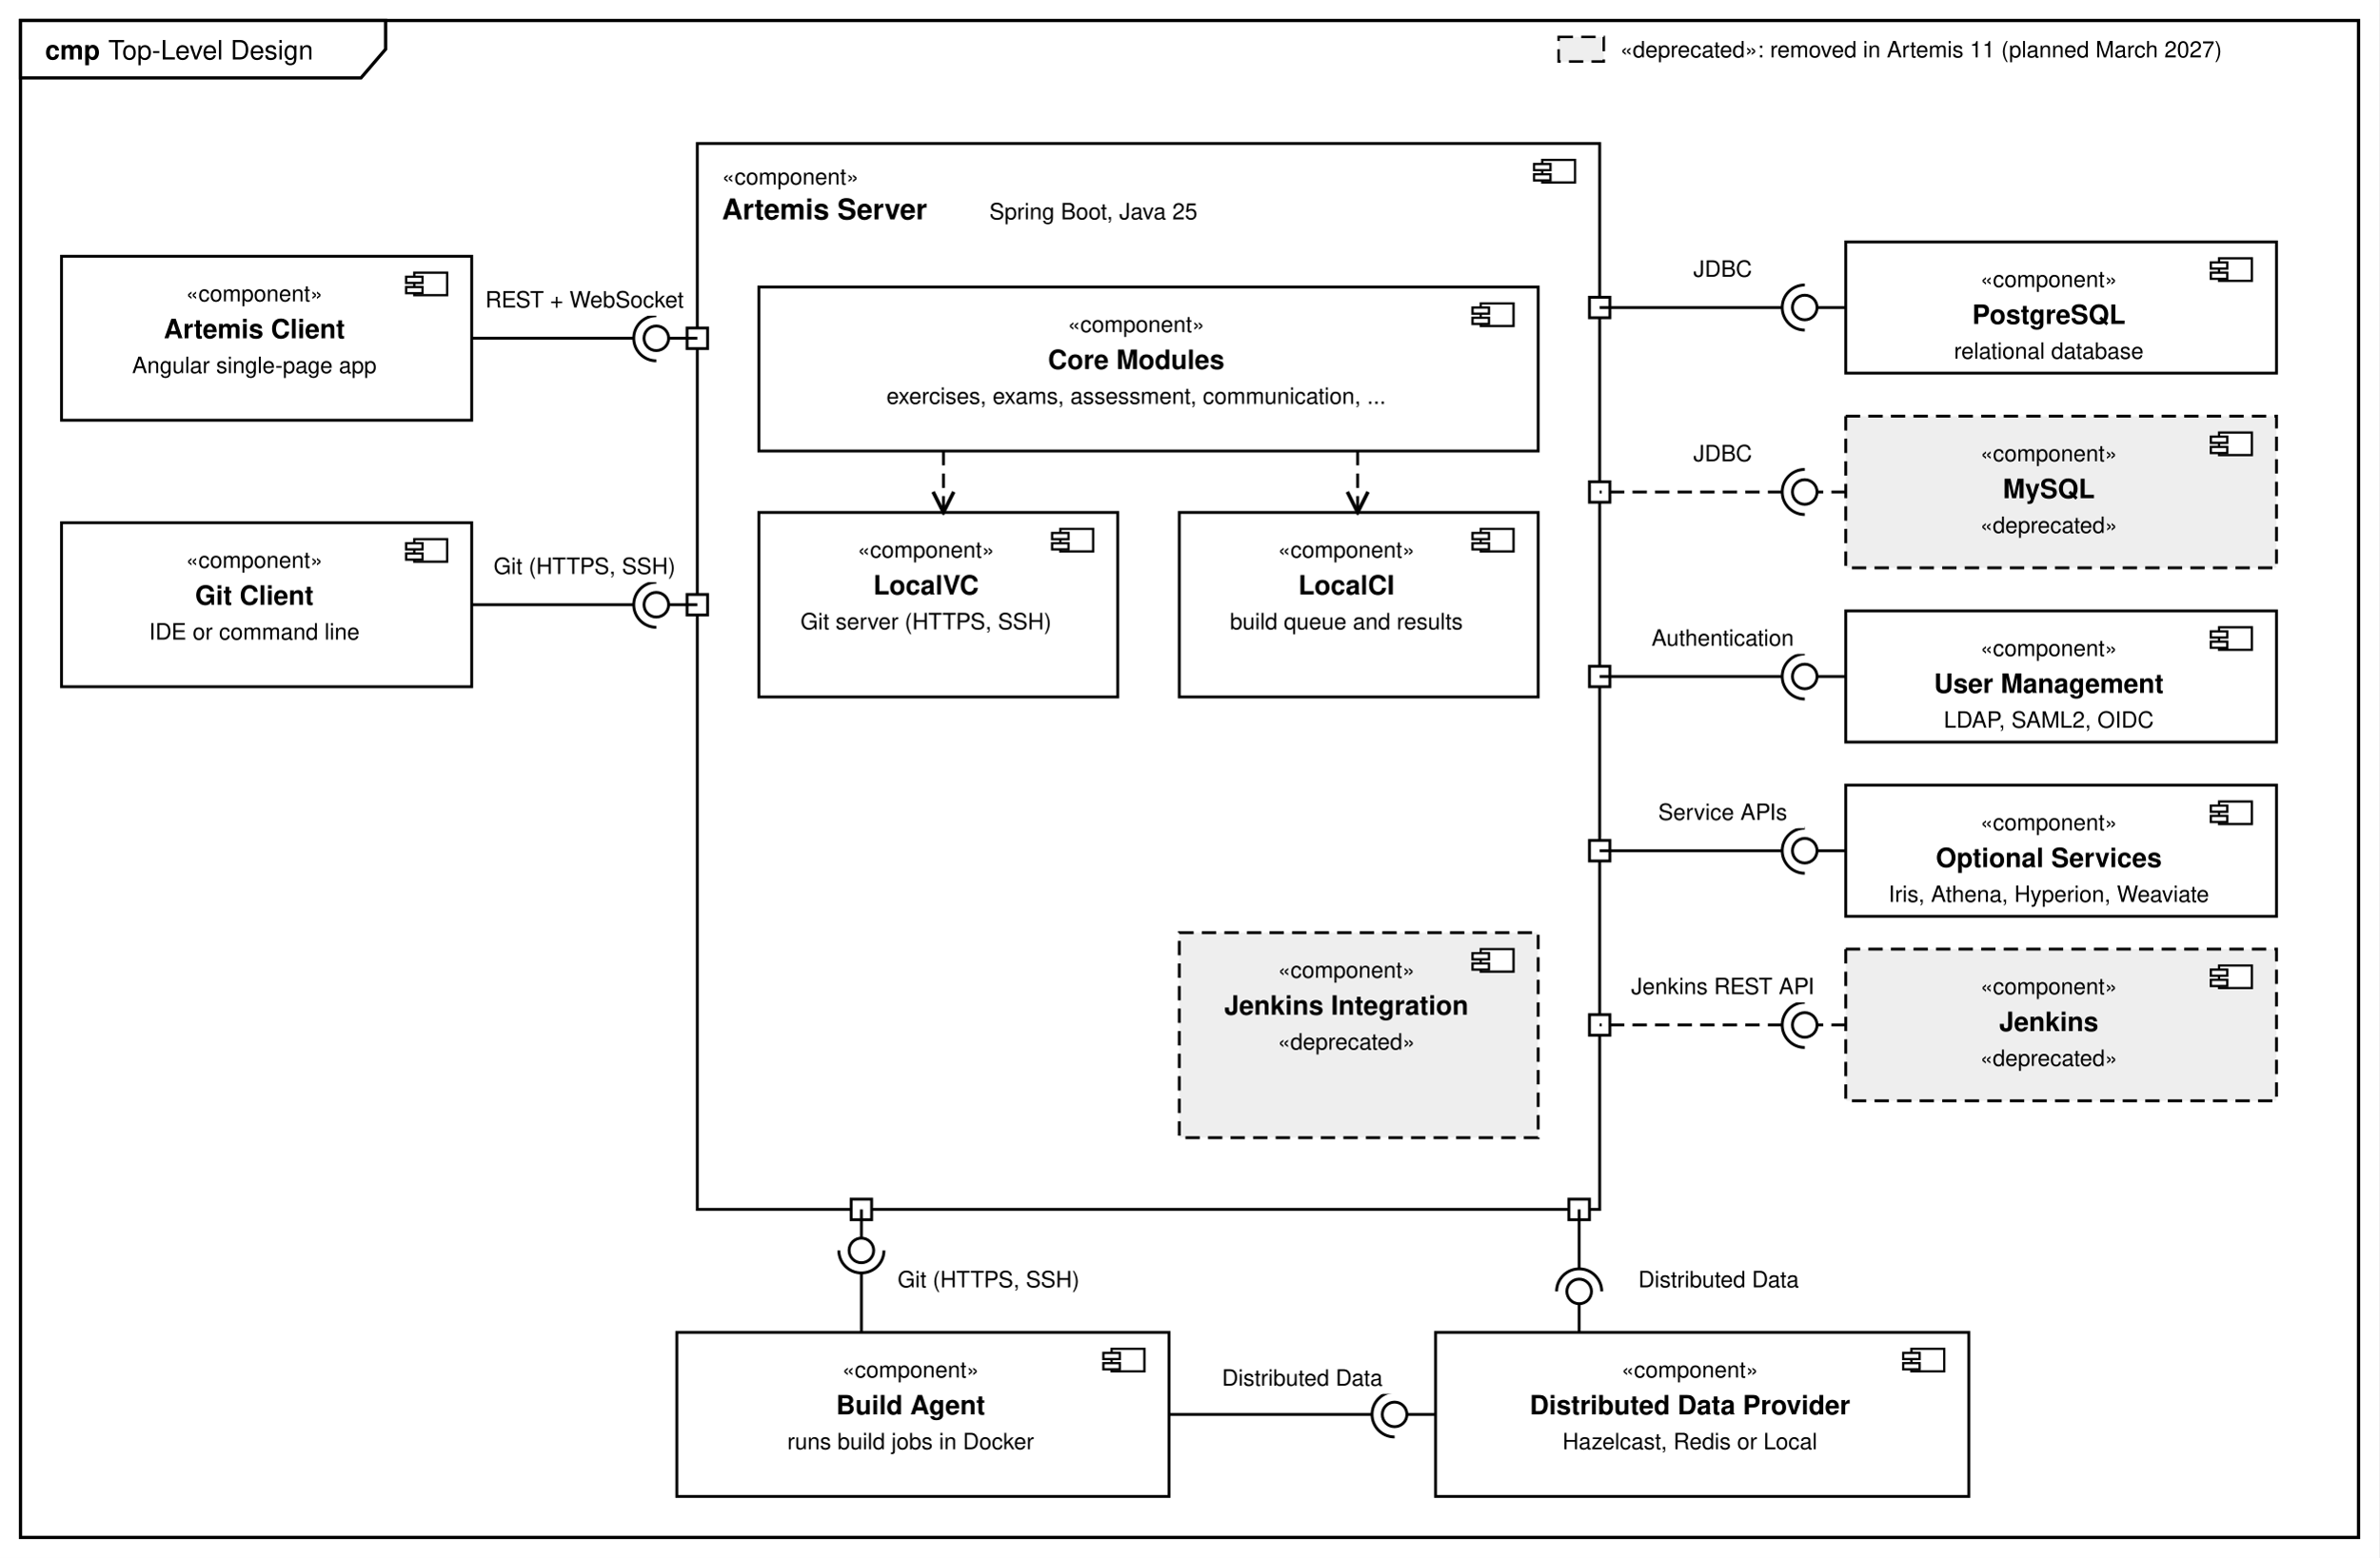
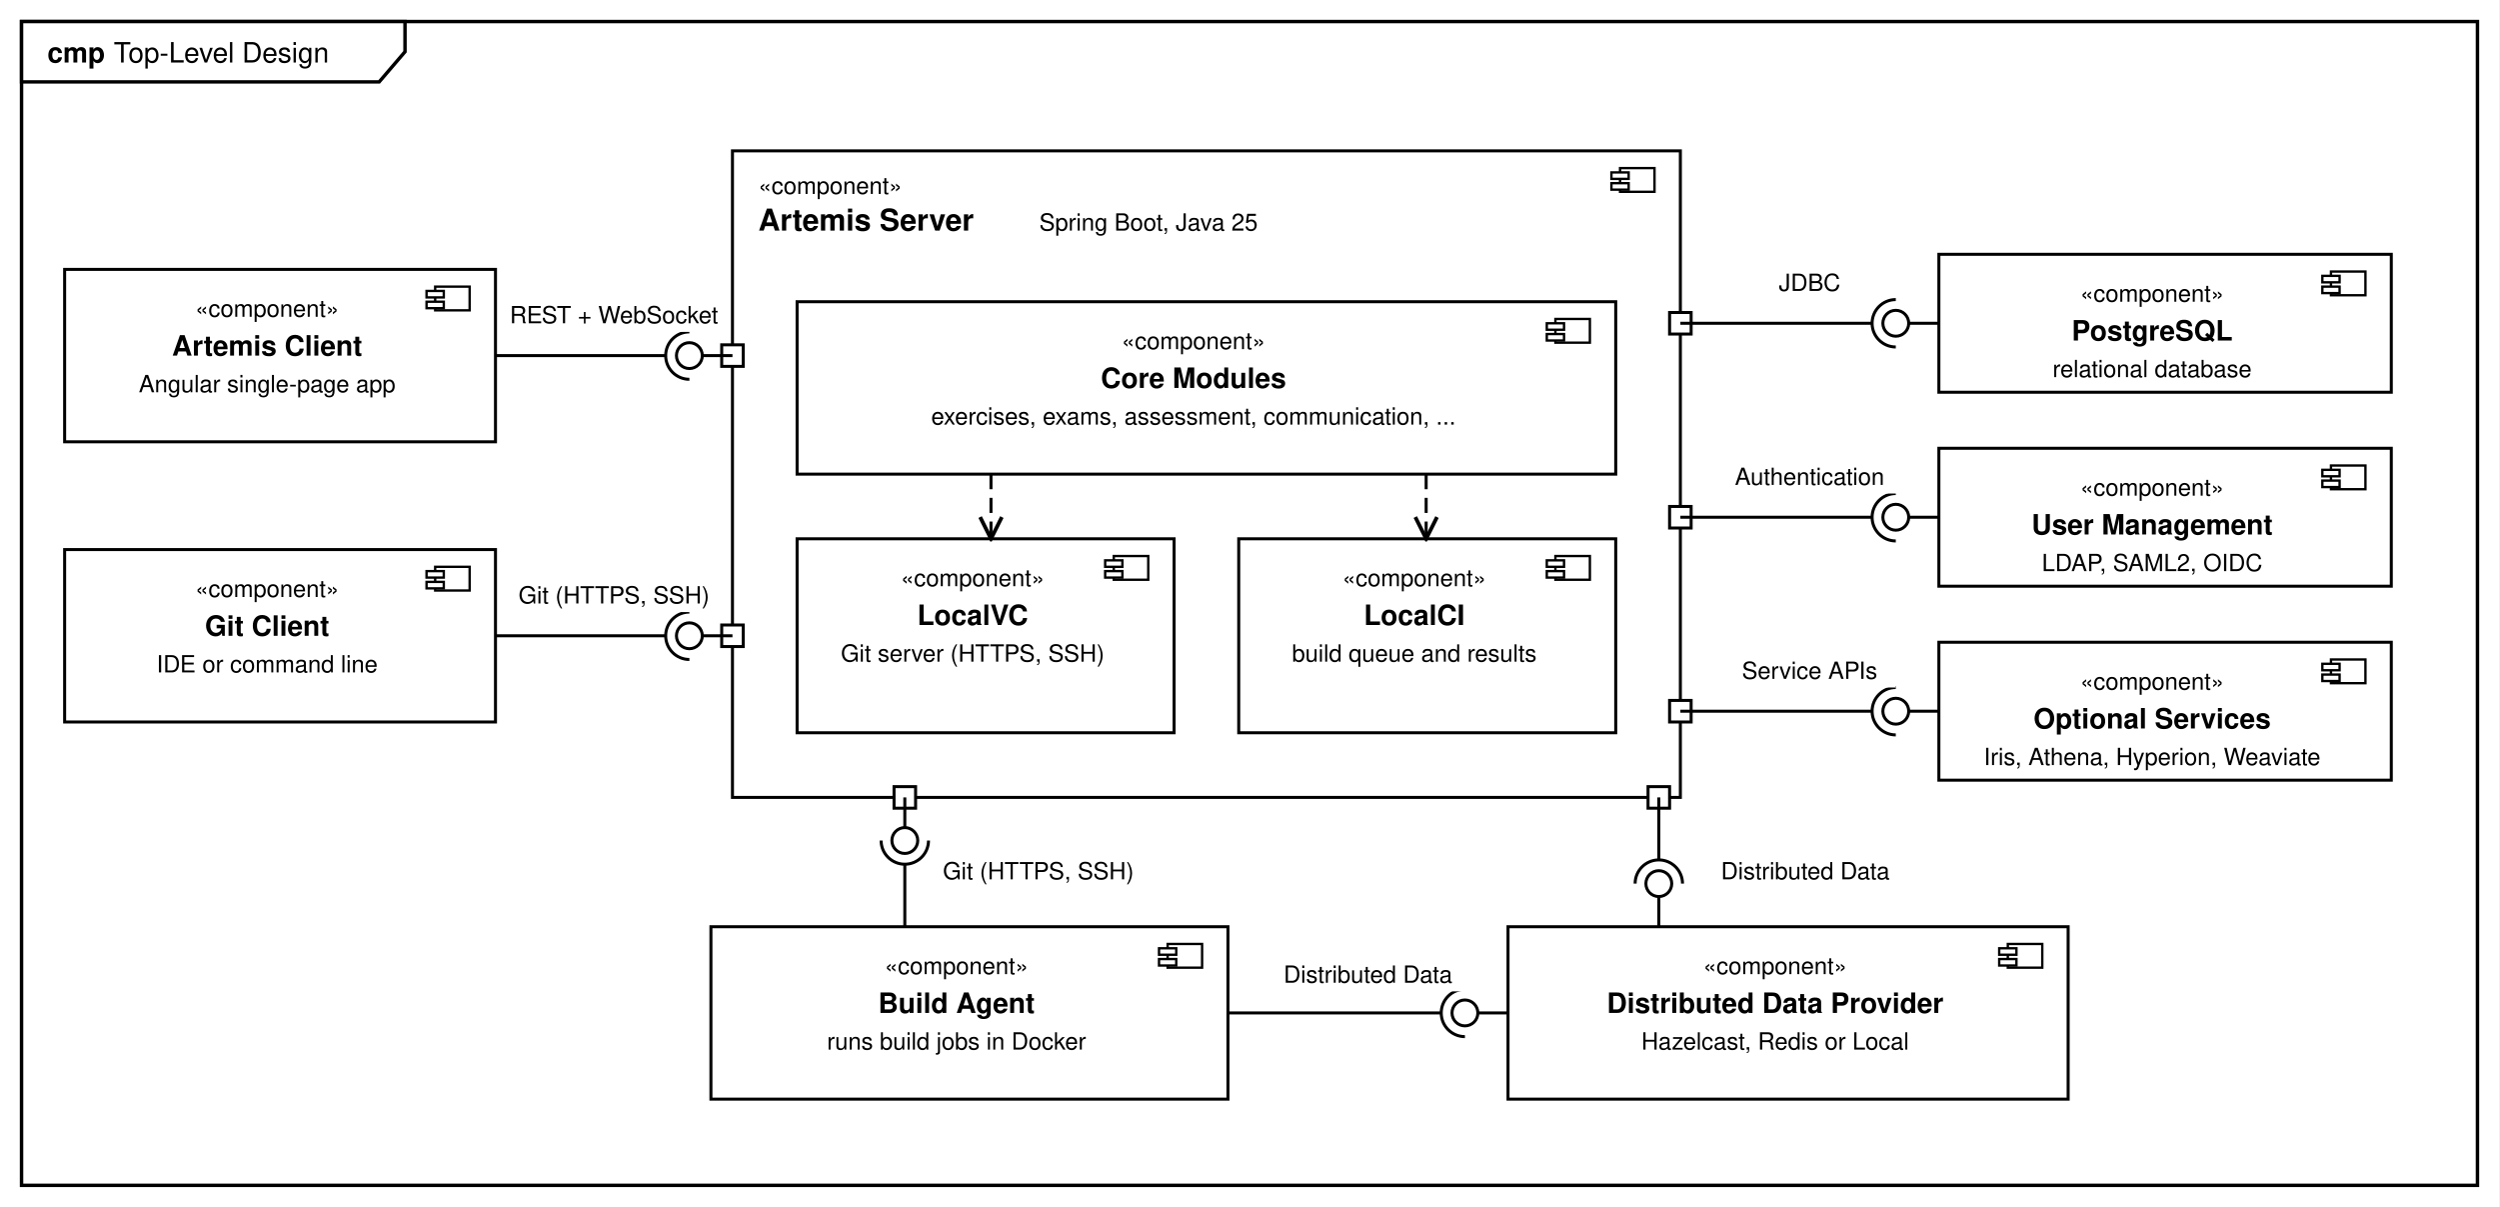
- <svg xmlns="http://www.w3.org/2000/svg" viewBox="0 0 1160 760" width="1160" height="760" font-family="Helvetica, Arial, sans-serif" role="img" aria-labelledby="t d">
+ <svg xmlns="http://www.w3.org/2000/svg" viewBox="0 0 1160 560" width="1160" height="560" font-family="Helvetica, Arial, sans-serif" role="img" aria-labelledby="t d">
  <defs>
    <marker id="open" viewBox="0 0 10 10" refX="9" refY="5" markerWidth="9" markerHeight="9" orient="auto">
      <path d="M1 1 L9 5 L1 9" fill="none" stroke="#000000" stroke-width="1.4" />
    </marker>
  </defs>
-   <rect width="1160" height="760" fill="#ffffff" />
-   <rect x="10" y="10" width="1140" height="740" fill="#ffffff" stroke="#000000" stroke-width="1.6" />
+   <rect width="1160" height="560" fill="#ffffff" />
+   <rect x="10" y="10" width="1140" height="540" fill="#ffffff" stroke="#000000" stroke-width="1.6" />
  <polygon points="10,10 188.0,10 188.0,24 176.0,38 10,38" fill="#ffffff" stroke="#000000" stroke-width="1.6" />
  <text x="22" y="29" font-size="13" font-weight="700" font-style="normal" text-anchor="start" fill="#000000">cmp</text>
  <text x="52.8" y="29" font-size="13" font-weight="400" font-style="normal" text-anchor="start" fill="#000000">Top-Level Design</text>
  <rect x="30" y="125" width="200" height="80" fill="#ffffff" stroke="#000000" stroke-width="1.4" />
  <rect x="202" y="133" width="16" height="11" fill="#ffffff" stroke="#000000" stroke-width="1.1" />
  <rect x="198" y="135" width="8" height="3" fill="#ffffff" stroke="#000000" stroke-width="1.1" />
  <rect x="198" y="140" width="8" height="3" fill="#ffffff" stroke="#000000" stroke-width="1.1" />
  <text x="124.0" y="147" font-size="11" font-weight="400" font-style="normal" text-anchor="middle" fill="#000000">«component»</text>
  <text x="124.0" y="165" font-size="13" font-weight="700" font-style="normal" text-anchor="middle" fill="#000000">Artemis Client</text>
  <text x="124.0" y="182" font-size="11" font-weight="400" font-style="normal" text-anchor="middle" fill="#000000">Angular single-page app</text>
  <rect x="30" y="255" width="200" height="80" fill="#ffffff" stroke="#000000" stroke-width="1.4" />
  <rect x="202" y="263" width="16" height="11" fill="#ffffff" stroke="#000000" stroke-width="1.1" />
  <rect x="198" y="265" width="8" height="3" fill="#ffffff" stroke="#000000" stroke-width="1.1" />
  <rect x="198" y="270" width="8" height="3" fill="#ffffff" stroke="#000000" stroke-width="1.1" />
  <text x="124.0" y="277" font-size="11" font-weight="400" font-style="normal" text-anchor="middle" fill="#000000">«component»</text>
  <text x="124.0" y="295" font-size="13" font-weight="700" font-style="normal" text-anchor="middle" fill="#000000">Git Client</text>
  <text x="124.0" y="312" font-size="11" font-weight="400" font-style="normal" text-anchor="middle" fill="#000000">IDE or command line</text>
-   <rect x="340" y="70" width="440" height="520" fill="#ffffff" stroke="#000000" stroke-width="1.4" />
+   <rect x="340" y="70" width="440" height="300" fill="#ffffff" stroke="#000000" stroke-width="1.4" />
  <rect x="752" y="78" width="16" height="11" fill="#ffffff" stroke="#000000" stroke-width="1.1" />
  <rect x="748" y="80" width="8" height="3" fill="#ffffff" stroke="#000000" stroke-width="1.1" />
  <rect x="748" y="85" width="8" height="3" fill="#ffffff" stroke="#000000" stroke-width="1.1" />
  <text x="352" y="90" font-size="11" font-weight="400" font-style="normal" text-anchor="start" fill="#000000">«component»</text>
  <text x="352" y="107" font-size="14" font-weight="700" font-style="normal" text-anchor="start" fill="#000000">Artemis Server</text>
  <text x="482.4" y="107" font-size="11" font-weight="400" font-style="normal" text-anchor="start" fill="#000000">Spring Boot, Java 25</text>
  <rect x="370" y="140" width="380" height="80" fill="#ffffff" stroke="#000000" stroke-width="1.4" />
  <rect x="722" y="148" width="16" height="11" fill="#ffffff" stroke="#000000" stroke-width="1.1" />
  <rect x="718" y="150" width="8" height="3" fill="#ffffff" stroke="#000000" stroke-width="1.1" />
  <rect x="718" y="155" width="8" height="3" fill="#ffffff" stroke="#000000" stroke-width="1.1" />
  <text x="554.0" y="162" font-size="11" font-weight="400" font-style="normal" text-anchor="middle" fill="#000000">«component»</text>
  <text x="554.0" y="180" font-size="13" font-weight="700" font-style="normal" text-anchor="middle" fill="#000000">Core Modules</text>
  <text x="554.0" y="197" font-size="11" font-weight="400" font-style="normal" text-anchor="middle" fill="#000000">exercises, exams, assessment, communication, ...</text>
  <rect x="370" y="250" width="175" height="90" fill="#ffffff" stroke="#000000" stroke-width="1.4" />
  <rect x="517" y="258" width="16" height="11" fill="#ffffff" stroke="#000000" stroke-width="1.1" />
  <rect x="513" y="260" width="8" height="3" fill="#ffffff" stroke="#000000" stroke-width="1.1" />
  <rect x="513" y="265" width="8" height="3" fill="#ffffff" stroke="#000000" stroke-width="1.1" />
  <text x="451.5" y="272" font-size="11" font-weight="400" font-style="normal" text-anchor="middle" fill="#000000">«component»</text>
  <text x="451.5" y="290" font-size="13" font-weight="700" font-style="normal" text-anchor="middle" fill="#000000">LocalVC</text>
  <text x="451.5" y="307" font-size="11" font-weight="400" font-style="normal" text-anchor="middle" fill="#000000">Git server (HTTPS, SSH)</text>
  <rect x="575" y="250" width="175" height="90" fill="#ffffff" stroke="#000000" stroke-width="1.4" />
  <rect x="722" y="258" width="16" height="11" fill="#ffffff" stroke="#000000" stroke-width="1.1" />
  <rect x="718" y="260" width="8" height="3" fill="#ffffff" stroke="#000000" stroke-width="1.1" />
  <rect x="718" y="265" width="8" height="3" fill="#ffffff" stroke="#000000" stroke-width="1.1" />
  <text x="656.5" y="272" font-size="11" font-weight="400" font-style="normal" text-anchor="middle" fill="#000000">«component»</text>
  <text x="656.5" y="290" font-size="13" font-weight="700" font-style="normal" text-anchor="middle" fill="#000000">LocalCI</text>
  <text x="656.5" y="307" font-size="11" font-weight="400" font-style="normal" text-anchor="middle" fill="#000000">build queue and results</text>
-   <rect x="575" y="455" width="175" height="100" fill="#eeeeee" stroke="#000000" stroke-width="1.4" stroke-dasharray="7 4" />
-   <rect x="722" y="463" width="16" height="11" fill="#ffffff" stroke="#000000" stroke-width="1.1" />
-   <rect x="718" y="465" width="8" height="3" fill="#ffffff" stroke="#000000" stroke-width="1.1" />
-   <rect x="718" y="470" width="8" height="3" fill="#ffffff" stroke="#000000" stroke-width="1.1" />
-   <text x="656.5" y="477" font-size="11" font-weight="400" font-style="normal" text-anchor="middle" fill="#000000">«component»</text>
-   <text x="656.5" y="495" font-size="13" font-weight="700" font-style="normal" text-anchor="middle" fill="#000000">Jenkins Integration</text>
-   <text x="656.5" y="512" font-size="11" font-weight="400" font-style="normal" text-anchor="middle" fill="#000000">«deprecated»</text>
  <polyline points="460,220 460,250" fill="none" stroke="#000000" stroke-width="1.4" stroke-dasharray="7 4" marker-end="url(#open)" />
  <polyline points="662,220 662,250" fill="none" stroke="#000000" stroke-width="1.4" stroke-dasharray="7 4" marker-end="url(#open)" />
  <rect x="335" y="160" width="10" height="10" fill="#ffffff" stroke="#000000" stroke-width="1.4" />
  <line x1="340" y1="165" x2="326.0" y2="165.0" stroke="#000000" stroke-width="1.4" />
  <circle cx="320.0" cy="165.0" r="6" fill="#ffffff" stroke="#000000" stroke-width="1.4" />
  <path d="M 320.0 154.0 A 11 11 0 0 0 320.0 176.0" fill="none" stroke="#000000" stroke-width="1.4" />
  <polyline points="309.0,165.0 230,165" fill="none" stroke="#000000" stroke-width="1.4" />
  <rect x="232.72" y="139" width="104.56" height="15" fill="#ffffff" />
  <text x="285" y="150" font-size="11" font-weight="400" font-style="normal" text-anchor="middle" fill="#000000">REST + WebSocket</text>
  <rect x="335" y="290" width="10" height="10" fill="#ffffff" stroke="#000000" stroke-width="1.4" />
  <line x1="340" y1="295" x2="326.0" y2="295.0" stroke="#000000" stroke-width="1.4" />
  <circle cx="320.0" cy="295.0" r="6" fill="#ffffff" stroke="#000000" stroke-width="1.4" />
  <path d="M 320.0 284.0 A 11 11 0 0 0 320.0 306.0" fill="none" stroke="#000000" stroke-width="1.4" />
  <polyline points="309.0,295.0 230,295" fill="none" stroke="#000000" stroke-width="1.4" />
  <rect x="232.72" y="269" width="104.56" height="15" fill="#ffffff" />
  <text x="285" y="280" font-size="11" font-weight="400" font-style="normal" text-anchor="middle" fill="#000000">Git (HTTPS, SSH)</text>
  <rect x="900" y="118" width="210" height="64" fill="#ffffff" stroke="#000000" stroke-width="1.4" />
  <rect x="1082" y="126" width="16" height="11" fill="#ffffff" stroke="#000000" stroke-width="1.1" />
  <rect x="1078" y="128" width="8" height="3" fill="#ffffff" stroke="#000000" stroke-width="1.1" />
  <rect x="1078" y="133" width="8" height="3" fill="#ffffff" stroke="#000000" stroke-width="1.1" />
  <text x="999.0" y="140" font-size="11" font-weight="400" font-style="normal" text-anchor="middle" fill="#000000">«component»</text>
  <text x="999.0" y="158" font-size="13" font-weight="700" font-style="normal" text-anchor="middle" fill="#000000">PostgreSQL</text>
  <text x="999.0" y="175" font-size="11" font-weight="400" font-style="normal" text-anchor="middle" fill="#000000">relational database</text>
  <rect x="775" y="145" width="10" height="10" fill="#ffffff" stroke="#000000" stroke-width="1.4" />
  <line x1="900" y1="150" x2="886.0" y2="150.0" stroke="#000000" stroke-width="1.4" />
  <circle cx="880.0" cy="150.0" r="6" fill="#ffffff" stroke="#000000" stroke-width="1.4" />
  <path d="M 880.0 139.0 A 11 11 0 0 0 880.0 161.0" fill="none" stroke="#000000" stroke-width="1.4" />
  <polyline points="869.0,150.0 780,150" fill="none" stroke="#000000" stroke-width="1.4" />
  <rect x="824.68" y="124" width="30.64" height="15" fill="#ffffff" />
  <text x="840" y="135" font-size="11" font-weight="400" font-style="normal" text-anchor="middle" fill="#000000">JDBC</text>
-   <rect x="900" y="203" width="210" height="74" fill="#eeeeee" stroke="#000000" stroke-width="1.4" stroke-dasharray="7 4" />
-   <rect x="1082" y="211" width="16" height="11" fill="#ffffff" stroke="#000000" stroke-width="1.1" />
-   <rect x="1078" y="213" width="8" height="3" fill="#ffffff" stroke="#000000" stroke-width="1.1" />
+   <rect x="900" y="208" width="210" height="64" fill="#ffffff" stroke="#000000" stroke-width="1.4" />
+   <rect x="1082" y="216" width="16" height="11" fill="#ffffff" stroke="#000000" stroke-width="1.1" />
  <rect x="1078" y="218" width="8" height="3" fill="#ffffff" stroke="#000000" stroke-width="1.1" />
-   <text x="999.0" y="225" font-size="11" font-weight="400" font-style="normal" text-anchor="middle" fill="#000000">«component»</text>
-   <text x="999.0" y="243" font-size="13" font-weight="700" font-style="normal" text-anchor="middle" fill="#000000">MySQL</text>
-   <text x="999.0" y="260" font-size="11" font-weight="400" font-style="normal" text-anchor="middle" fill="#000000">«deprecated»</text>
+   <rect x="1078" y="223" width="8" height="3" fill="#ffffff" stroke="#000000" stroke-width="1.1" />
+   <text x="999.0" y="230" font-size="11" font-weight="400" font-style="normal" text-anchor="middle" fill="#000000">«component»</text>
+   <text x="999.0" y="248" font-size="13" font-weight="700" font-style="normal" text-anchor="middle" fill="#000000">User Management</text>
+   <text x="999.0" y="265" font-size="11" font-weight="400" font-style="normal" text-anchor="middle" fill="#000000">LDAP, SAML2, OIDC</text>
  <rect x="775" y="235" width="10" height="10" fill="#ffffff" stroke="#000000" stroke-width="1.4" />
-   <line x1="900" y1="240" x2="886.0" y2="240.0" stroke="#000000" stroke-width="1.4" stroke-dasharray="7 4" />
+   <line x1="900" y1="240" x2="886.0" y2="240.0" stroke="#000000" stroke-width="1.4" />
  <circle cx="880.0" cy="240.0" r="6" fill="#ffffff" stroke="#000000" stroke-width="1.4" />
  <path d="M 880.0 229.0 A 11 11 0 0 0 880.0 251.0" fill="none" stroke="#000000" stroke-width="1.4" />
-   <polyline points="869.0,240.0 780,240" fill="none" stroke="#000000" stroke-width="1.4" stroke-dasharray="7 4" />
-   <rect x="824.68" y="214" width="30.64" height="15" fill="#ffffff" />
-   <text x="840" y="225" font-size="11" font-weight="400" font-style="normal" text-anchor="middle" fill="#000000">JDBC</text>
+   <polyline points="869.0,240.0 780,240" fill="none" stroke="#000000" stroke-width="1.4" />
+   <rect x="793.88" y="214" width="92.24" height="15" fill="#ffffff" />
+   <text x="840" y="225" font-size="11" font-weight="400" font-style="normal" text-anchor="middle" fill="#000000">Authentication</text>
  <rect x="900" y="298" width="210" height="64" fill="#ffffff" stroke="#000000" stroke-width="1.4" />
  <rect x="1082" y="306" width="16" height="11" fill="#ffffff" stroke="#000000" stroke-width="1.1" />
  <rect x="1078" y="308" width="8" height="3" fill="#ffffff" stroke="#000000" stroke-width="1.1" />
  <rect x="1078" y="313" width="8" height="3" fill="#ffffff" stroke="#000000" stroke-width="1.1" />
  <text x="999.0" y="320" font-size="11" font-weight="400" font-style="normal" text-anchor="middle" fill="#000000">«component»</text>
-   <text x="999.0" y="338" font-size="13" font-weight="700" font-style="normal" text-anchor="middle" fill="#000000">User Management</text>
-   <text x="999.0" y="355" font-size="11" font-weight="400" font-style="normal" text-anchor="middle" fill="#000000">LDAP, SAML2, OIDC</text>
+   <text x="999.0" y="338" font-size="13" font-weight="700" font-style="normal" text-anchor="middle" fill="#000000">Optional Services</text>
+   <text x="999.0" y="355" font-size="11" font-weight="400" font-style="normal" text-anchor="middle" fill="#000000">Iris, Athena, Hyperion, Weaviate</text>
  <rect x="775" y="325" width="10" height="10" fill="#ffffff" stroke="#000000" stroke-width="1.4" />
  <line x1="900" y1="330" x2="886.0" y2="330.0" stroke="#000000" stroke-width="1.4" />
  <circle cx="880.0" cy="330.0" r="6" fill="#ffffff" stroke="#000000" stroke-width="1.4" />
  <path d="M 880.0 319.0 A 11 11 0 0 0 880.0 341.0" fill="none" stroke="#000000" stroke-width="1.4" />
  <polyline points="869.0,330.0 780,330" fill="none" stroke="#000000" stroke-width="1.4" />
-   <rect x="793.88" y="304" width="92.24" height="15" fill="#ffffff" />
-   <text x="840" y="315" font-size="11" font-weight="400" font-style="normal" text-anchor="middle" fill="#000000">Authentication</text>
-   <rect x="900" y="383" width="210" height="64" fill="#ffffff" stroke="#000000" stroke-width="1.4" />
-   <rect x="1082" y="391" width="16" height="11" fill="#ffffff" stroke="#000000" stroke-width="1.1" />
-   <rect x="1078" y="393" width="8" height="3" fill="#ffffff" stroke="#000000" stroke-width="1.1" />
-   <rect x="1078" y="398" width="8" height="3" fill="#ffffff" stroke="#000000" stroke-width="1.1" />
-   <text x="999.0" y="405" font-size="11" font-weight="400" font-style="normal" text-anchor="middle" fill="#000000">«component»</text>
-   <text x="999.0" y="423" font-size="13" font-weight="700" font-style="normal" text-anchor="middle" fill="#000000">Optional Services</text>
-   <text x="999.0" y="440" font-size="11" font-weight="400" font-style="normal" text-anchor="middle" fill="#000000">Iris, Athena, Hyperion, Weaviate</text>
-   <rect x="775" y="410" width="10" height="10" fill="#ffffff" stroke="#000000" stroke-width="1.4" />
-   <line x1="900" y1="415" x2="886.0" y2="415.0" stroke="#000000" stroke-width="1.4" />
-   <circle cx="880.0" cy="415.0" r="6" fill="#ffffff" stroke="#000000" stroke-width="1.4" />
-   <path d="M 880.0 404.0 A 11 11 0 0 0 880.0 426.0" fill="none" stroke="#000000" stroke-width="1.4" />
-   <polyline points="869.0,415.0 780,415" fill="none" stroke="#000000" stroke-width="1.4" />
-   <rect x="800.04" y="389" width="79.92" height="15" fill="#ffffff" />
-   <text x="840" y="400" font-size="11" font-weight="400" font-style="normal" text-anchor="middle" fill="#000000">Service APIs</text>
-   <rect x="900" y="463" width="210" height="74" fill="#eeeeee" stroke="#000000" stroke-width="1.4" stroke-dasharray="7 4" />
-   <rect x="1082" y="471" width="16" height="11" fill="#ffffff" stroke="#000000" stroke-width="1.1" />
-   <rect x="1078" y="473" width="8" height="3" fill="#ffffff" stroke="#000000" stroke-width="1.1" />
-   <rect x="1078" y="478" width="8" height="3" fill="#ffffff" stroke="#000000" stroke-width="1.1" />
-   <text x="999.0" y="485" font-size="11" font-weight="400" font-style="normal" text-anchor="middle" fill="#000000">«component»</text>
-   <text x="999.0" y="503" font-size="13" font-weight="700" font-style="normal" text-anchor="middle" fill="#000000">Jenkins</text>
-   <text x="999.0" y="520" font-size="11" font-weight="400" font-style="normal" text-anchor="middle" fill="#000000">«deprecated»</text>
-   <rect x="775" y="495" width="10" height="10" fill="#ffffff" stroke="#000000" stroke-width="1.4" />
-   <line x1="900" y1="500" x2="886.0" y2="500.0" stroke="#000000" stroke-width="1.4" stroke-dasharray="7 4" />
-   <circle cx="880.0" cy="500.0" r="6" fill="#ffffff" stroke="#000000" stroke-width="1.4" />
-   <path d="M 880.0 489.0 A 11 11 0 0 0 880.0 511.0" fill="none" stroke="#000000" stroke-width="1.4" />
-   <polyline points="869.0,500.0 780,500" fill="none" stroke="#000000" stroke-width="1.4" stroke-dasharray="7 4" />
-   <rect x="787.72" y="474" width="104.56" height="15" fill="#ffffff" />
-   <text x="840" y="485" font-size="11" font-weight="400" font-style="normal" text-anchor="middle" fill="#000000">Jenkins REST API</text>
-   <rect x="330" y="650" width="240" height="80" fill="#ffffff" stroke="#000000" stroke-width="1.4" />
-   <rect x="542" y="658" width="16" height="11" fill="#ffffff" stroke="#000000" stroke-width="1.1" />
-   <rect x="538" y="660" width="8" height="3" fill="#ffffff" stroke="#000000" stroke-width="1.1" />
-   <rect x="538" y="665" width="8" height="3" fill="#ffffff" stroke="#000000" stroke-width="1.1" />
-   <text x="444.0" y="672" font-size="11" font-weight="400" font-style="normal" text-anchor="middle" fill="#000000">«component»</text>
-   <text x="444.0" y="690" font-size="13" font-weight="700" font-style="normal" text-anchor="middle" fill="#000000">Build Agent</text>
-   <text x="444.0" y="707" font-size="11" font-weight="400" font-style="normal" text-anchor="middle" fill="#000000">runs build jobs in Docker</text>
-   <rect x="415" y="585" width="10" height="10" fill="#ffffff" stroke="#000000" stroke-width="1.4" />
-   <line x1="420" y1="590" x2="420.0" y2="604.0" stroke="#000000" stroke-width="1.4" />
-   <circle cx="420.0" cy="610.0" r="6" fill="#ffffff" stroke="#000000" stroke-width="1.4" />
-   <path d="M 409.0 610.0 A 11 11 0 0 0 431.0 610.0" fill="none" stroke="#000000" stroke-width="1.4" />
-   <polyline points="420.0,621.0 420,650" fill="none" stroke="#000000" stroke-width="1.4" />
-   <rect x="429.72" y="617" width="104.56" height="15" fill="#ffffff" />
-   <text x="482" y="628" font-size="11" font-weight="400" font-style="normal" text-anchor="middle" fill="#000000">Git (HTTPS, SSH)</text>
-   <rect x="700" y="650" width="260" height="80" fill="#ffffff" stroke="#000000" stroke-width="1.4" />
-   <rect x="932" y="658" width="16" height="11" fill="#ffffff" stroke="#000000" stroke-width="1.1" />
-   <rect x="928" y="660" width="8" height="3" fill="#ffffff" stroke="#000000" stroke-width="1.1" />
-   <rect x="928" y="665" width="8" height="3" fill="#ffffff" stroke="#000000" stroke-width="1.1" />
-   <text x="824.0" y="672" font-size="11" font-weight="400" font-style="normal" text-anchor="middle" fill="#000000">«component»</text>
-   <text x="824.0" y="690" font-size="13" font-weight="700" font-style="normal" text-anchor="middle" fill="#000000">Distributed Data Provider</text>
-   <text x="824.0" y="707" font-size="11" font-weight="400" font-style="normal" text-anchor="middle" fill="#000000">Hazelcast, Redis or Local</text>
-   <rect x="765" y="585" width="10" height="10" fill="#ffffff" stroke="#000000" stroke-width="1.4" />
-   <line x1="770" y1="650" x2="770.0" y2="636.0" stroke="#000000" stroke-width="1.4" />
-   <circle cx="770.0" cy="630.0" r="6" fill="#ffffff" stroke="#000000" stroke-width="1.4" />
-   <path d="M 781.0 630.0 A 11 11 0 0 0 759.0 630.0" fill="none" stroke="#000000" stroke-width="1.4" />
-   <polyline points="770.0,619.0 770,590" fill="none" stroke="#000000" stroke-width="1.4" />
-   <rect x="785.72" y="617" width="104.56" height="15" fill="#ffffff" />
-   <text x="838" y="628" font-size="11" font-weight="400" font-style="normal" text-anchor="middle" fill="#000000">Distributed Data</text>
-   <line x1="700" y1="690" x2="686.0" y2="690.0" stroke="#000000" stroke-width="1.4" />
-   <circle cx="680.0" cy="690.0" r="6" fill="#ffffff" stroke="#000000" stroke-width="1.4" />
-   <path d="M 680.0 679.0 A 11 11 0 0 0 680.0 701.0" fill="none" stroke="#000000" stroke-width="1.4" />
-   <polyline points="669.0,690.0 570,690" fill="none" stroke="#000000" stroke-width="1.4" />
-   <rect x="582.72" y="665" width="104.56" height="15" fill="#ffffff" />
-   <text x="635" y="676" font-size="11" font-weight="400" font-style="normal" text-anchor="middle" fill="#000000">Distributed Data</text>
-   <rect x="760" y="18" width="22" height="12" fill="#eeeeee" stroke="#000000" stroke-width="1.2" stroke-dasharray="7 4" />
-   <text x="790" y="28" font-size="11" font-weight="400" font-style="normal" text-anchor="start" fill="#000000">«deprecated»: removed in Artemis 11 (planned March 2027)</text>
+   <rect x="800.04" y="304" width="79.92" height="15" fill="#ffffff" />
+   <text x="840" y="315" font-size="11" font-weight="400" font-style="normal" text-anchor="middle" fill="#000000">Service APIs</text>
+   <rect x="330" y="430" width="240" height="80" fill="#ffffff" stroke="#000000" stroke-width="1.4" />
+   <rect x="542" y="438" width="16" height="11" fill="#ffffff" stroke="#000000" stroke-width="1.1" />
+   <rect x="538" y="440" width="8" height="3" fill="#ffffff" stroke="#000000" stroke-width="1.1" />
+   <rect x="538" y="445" width="8" height="3" fill="#ffffff" stroke="#000000" stroke-width="1.1" />
+   <text x="444.0" y="452" font-size="11" font-weight="400" font-style="normal" text-anchor="middle" fill="#000000">«component»</text>
+   <text x="444.0" y="470" font-size="13" font-weight="700" font-style="normal" text-anchor="middle" fill="#000000">Build Agent</text>
+   <text x="444.0" y="487" font-size="11" font-weight="400" font-style="normal" text-anchor="middle" fill="#000000">runs build jobs in Docker</text>
+   <rect x="415" y="365" width="10" height="10" fill="#ffffff" stroke="#000000" stroke-width="1.4" />
+   <line x1="420" y1="370" x2="420.0" y2="384.0" stroke="#000000" stroke-width="1.4" />
+   <circle cx="420.0" cy="390.0" r="6" fill="#ffffff" stroke="#000000" stroke-width="1.4" />
+   <path d="M 409.0 390.0 A 11 11 0 0 0 431.0 390.0" fill="none" stroke="#000000" stroke-width="1.4" />
+   <polyline points="420.0,401.0 420,430" fill="none" stroke="#000000" stroke-width="1.4" />
+   <rect x="429.72" y="397" width="104.56" height="15" fill="#ffffff" />
+   <text x="482" y="408" font-size="11" font-weight="400" font-style="normal" text-anchor="middle" fill="#000000">Git (HTTPS, SSH)</text>
+   <rect x="700" y="430" width="260" height="80" fill="#ffffff" stroke="#000000" stroke-width="1.4" />
+   <rect x="932" y="438" width="16" height="11" fill="#ffffff" stroke="#000000" stroke-width="1.1" />
+   <rect x="928" y="440" width="8" height="3" fill="#ffffff" stroke="#000000" stroke-width="1.1" />
+   <rect x="928" y="445" width="8" height="3" fill="#ffffff" stroke="#000000" stroke-width="1.1" />
+   <text x="824.0" y="452" font-size="11" font-weight="400" font-style="normal" text-anchor="middle" fill="#000000">«component»</text>
+   <text x="824.0" y="470" font-size="13" font-weight="700" font-style="normal" text-anchor="middle" fill="#000000">Distributed Data Provider</text>
+   <text x="824.0" y="487" font-size="11" font-weight="400" font-style="normal" text-anchor="middle" fill="#000000">Hazelcast, Redis or Local</text>
+   <rect x="765" y="365" width="10" height="10" fill="#ffffff" stroke="#000000" stroke-width="1.4" />
+   <line x1="770" y1="430" x2="770.0" y2="416.0" stroke="#000000" stroke-width="1.4" />
+   <circle cx="770.0" cy="410.0" r="6" fill="#ffffff" stroke="#000000" stroke-width="1.4" />
+   <path d="M 781.0 410.0 A 11 11 0 0 0 759.0 410.0" fill="none" stroke="#000000" stroke-width="1.4" />
+   <polyline points="770.0,399.0 770,370" fill="none" stroke="#000000" stroke-width="1.4" />
+   <rect x="785.72" y="397" width="104.56" height="15" fill="#ffffff" />
+   <text x="838" y="408" font-size="11" font-weight="400" font-style="normal" text-anchor="middle" fill="#000000">Distributed Data</text>
+   <line x1="700" y1="470" x2="686.0" y2="470.0" stroke="#000000" stroke-width="1.4" />
+   <circle cx="680.0" cy="470.0" r="6" fill="#ffffff" stroke="#000000" stroke-width="1.4" />
+   <path d="M 680.0 459.0 A 11 11 0 0 0 680.0 481.0" fill="none" stroke="#000000" stroke-width="1.4" />
+   <polyline points="669.0,470.0 570,470" fill="none" stroke="#000000" stroke-width="1.4" />
+   <rect x="582.72" y="445" width="104.56" height="15" fill="#ffffff" />
+   <text x="635" y="456" font-size="11" font-weight="400" font-style="normal" text-anchor="middle" fill="#000000">Distributed Data</text>
</svg>
